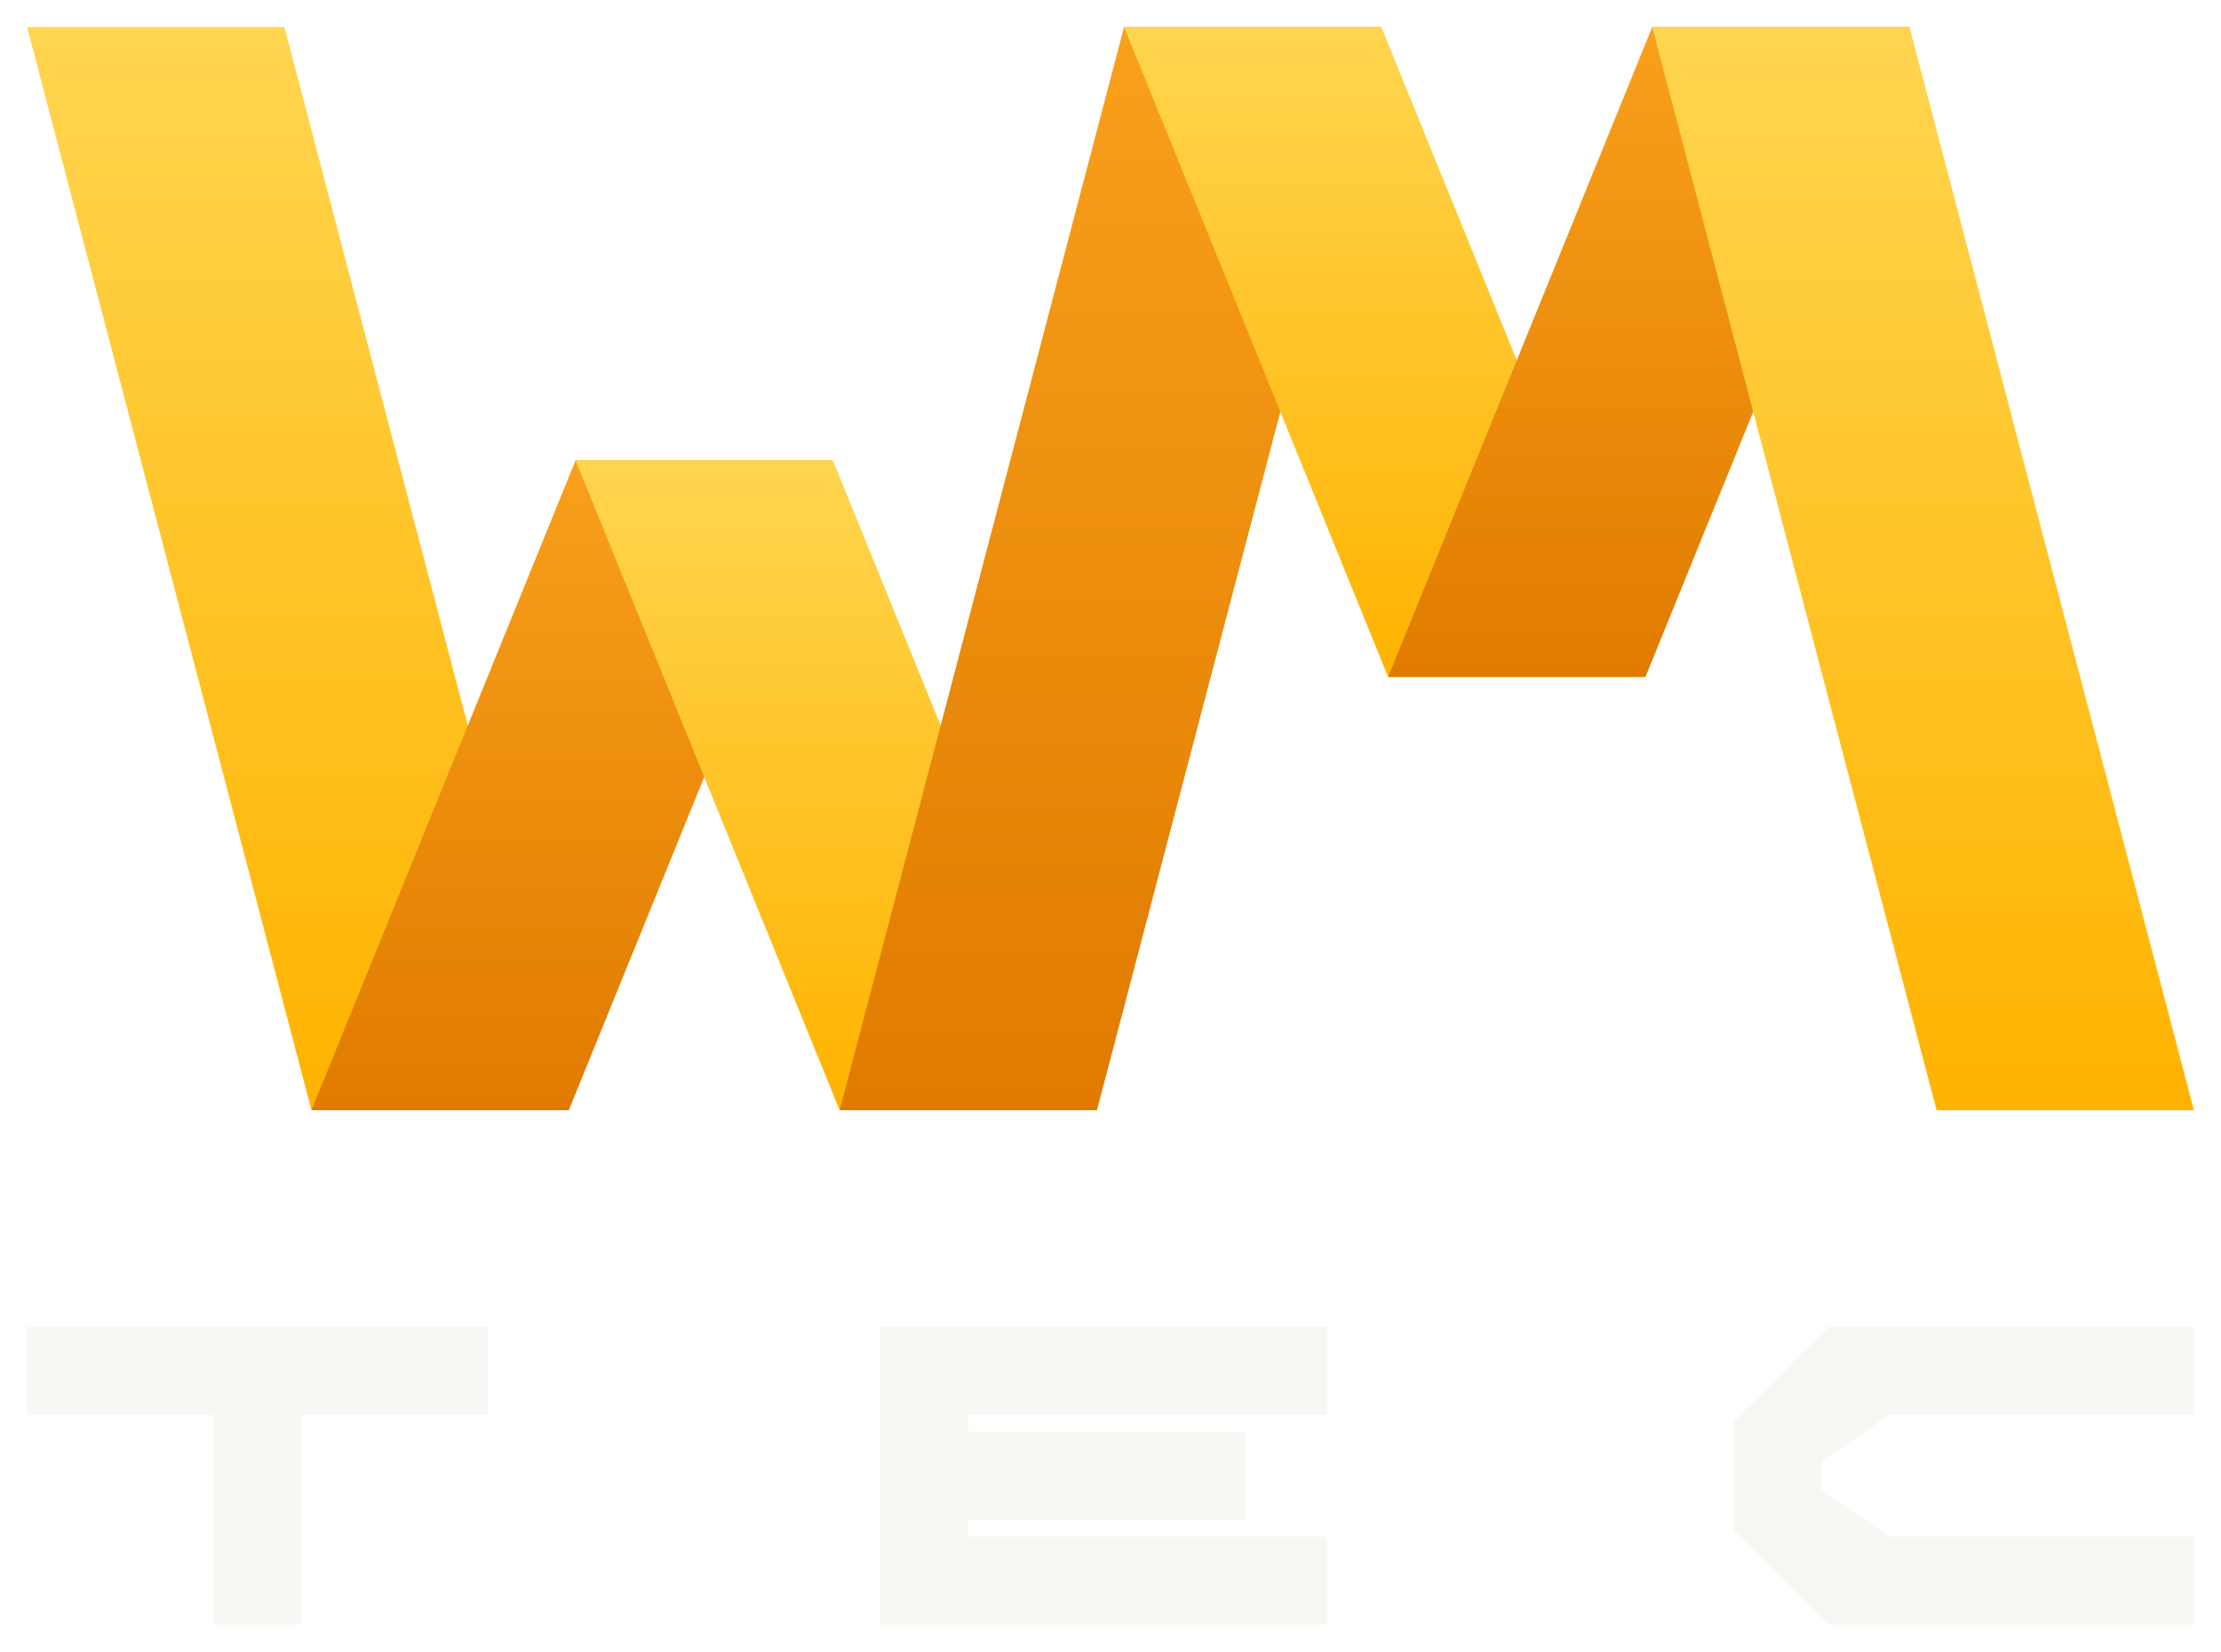
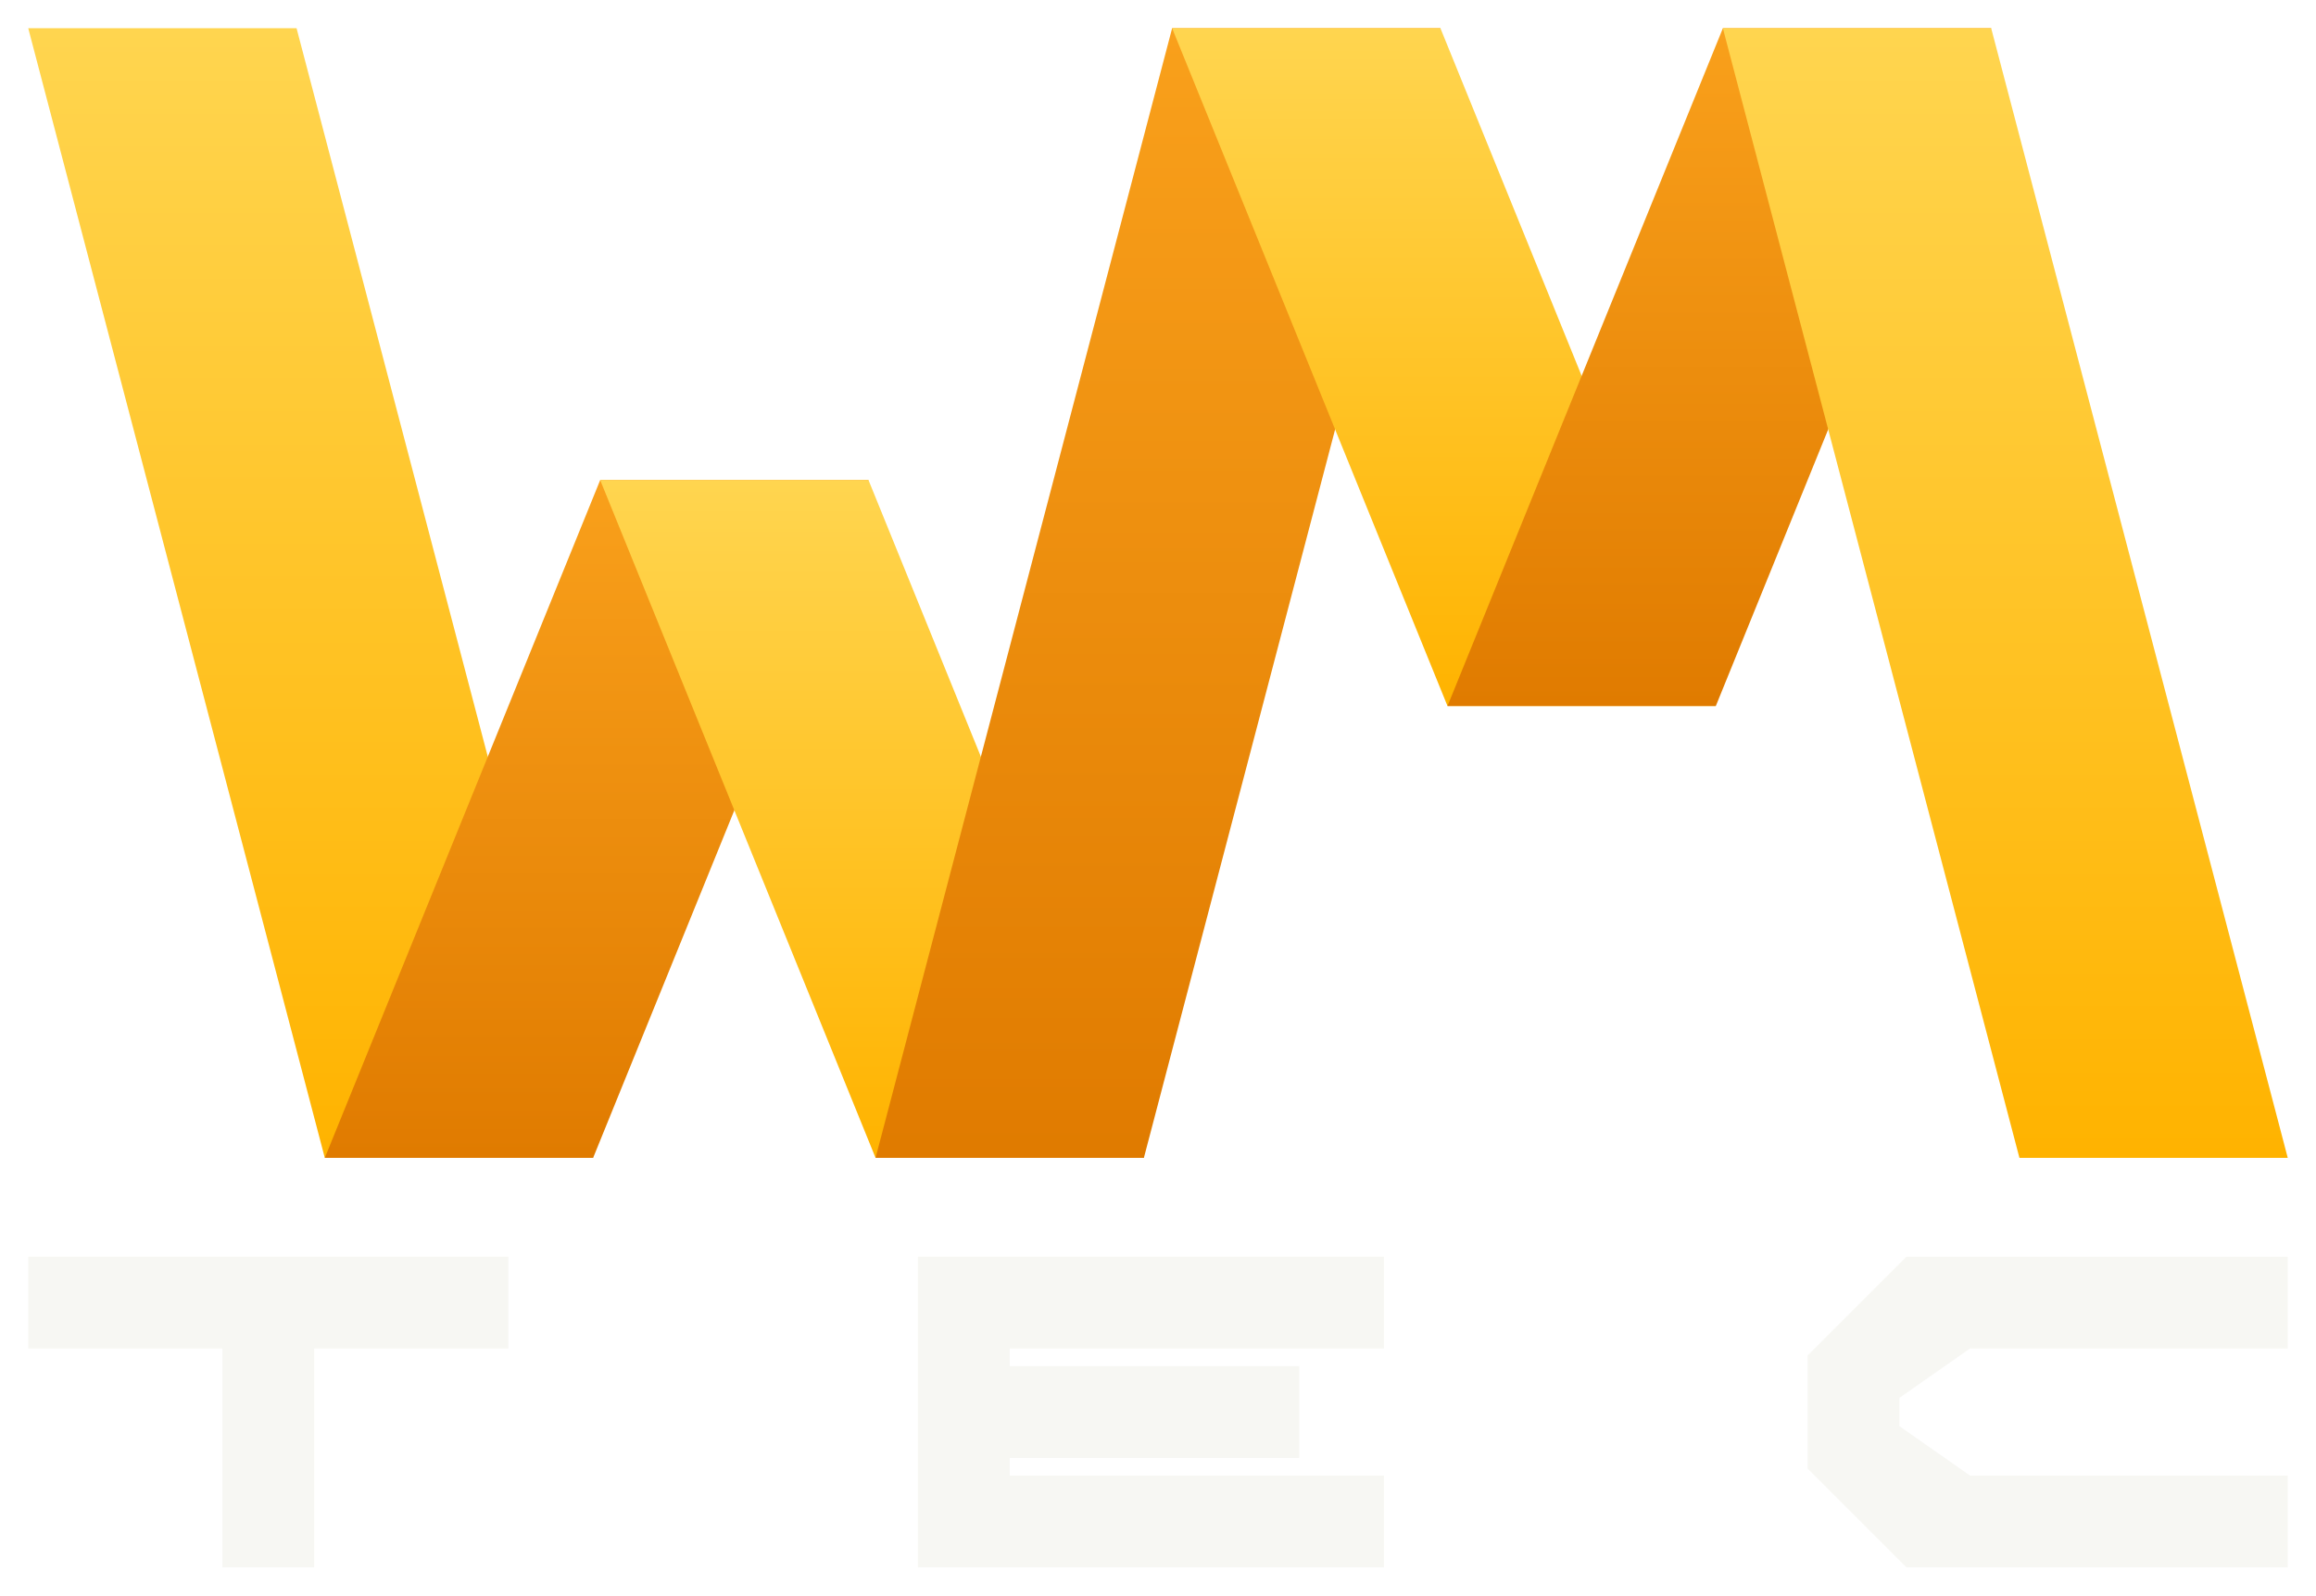
- <svg xmlns="http://www.w3.org/2000/svg" viewBox="-2 -2 164 122" width="1640" height="1220">
+ <svg xmlns="http://www.w3.org/2000/svg" viewBox="-2 -2 164 113" width="1640" height="1130">
  <defs>
    <linearGradient id="y" x1="0" y1="0" x2="0" y2="1">
      <stop offset="0" stop-color="#FFD54F" />
      <stop offset="1" stop-color="#FFB300" />
    </linearGradient>
    <linearGradient id="o" x1="0" y1="0" x2="0" y2="1">
      <stop offset="0" stop-color="#F9A01B" />
      <stop offset="1" stop-color="#E07B00" />
    </linearGradient>
  </defs>
  <polygon fill="url(#y)" points="0,0 19,0 40,80 21,80" />
  <polygon fill="url(#o)" points="21,80 40,80 59.5,32 40.5,32" />
  <polygon fill="url(#y)" points="40.5,32 59.5,32 79,80 60,80" />
  <polygon fill="url(#o)" points="60,80 79,80 100,0 81,0" />
  <polygon fill="url(#y)" points="81,0 100,0 119.5,48 100.5,48" />
  <polygon fill="url(#o)" points="100.5,48 119.5,48 139,0 120,0" />
  <polygon fill="url(#y)" points="120,0 139,0 160,80 141,80" />
-   <g fill="#F7F7F3" transform="translate(0,96)">
+   <g fill="#F7F7F3" transform="translate(0,87)">
    <g>
      <polygon points="0,0 34,0 34,6.5 20.25,6.5 20.25,22 13.75,22 13.75,6.5 0,6.5" />
    </g>
    <g transform="translate(63,0)">
      <polygon points="0,0 33,0 33,6.5 6.5,6.5 6.5,7.75 27,7.75 27,14.25 6.5,14.25 6.5,15.5 33,15.5 33,22 0,22" />
    </g>
    <g transform="translate(126,0)">
      <polygon points="7,0 34,0 34,6.5 11.5,6.5 6.5,10 6.5,12 11.5,15.5 34,15.5 34,22 7,22 0,15 0,7" />
    </g>
  </g>
</svg>
